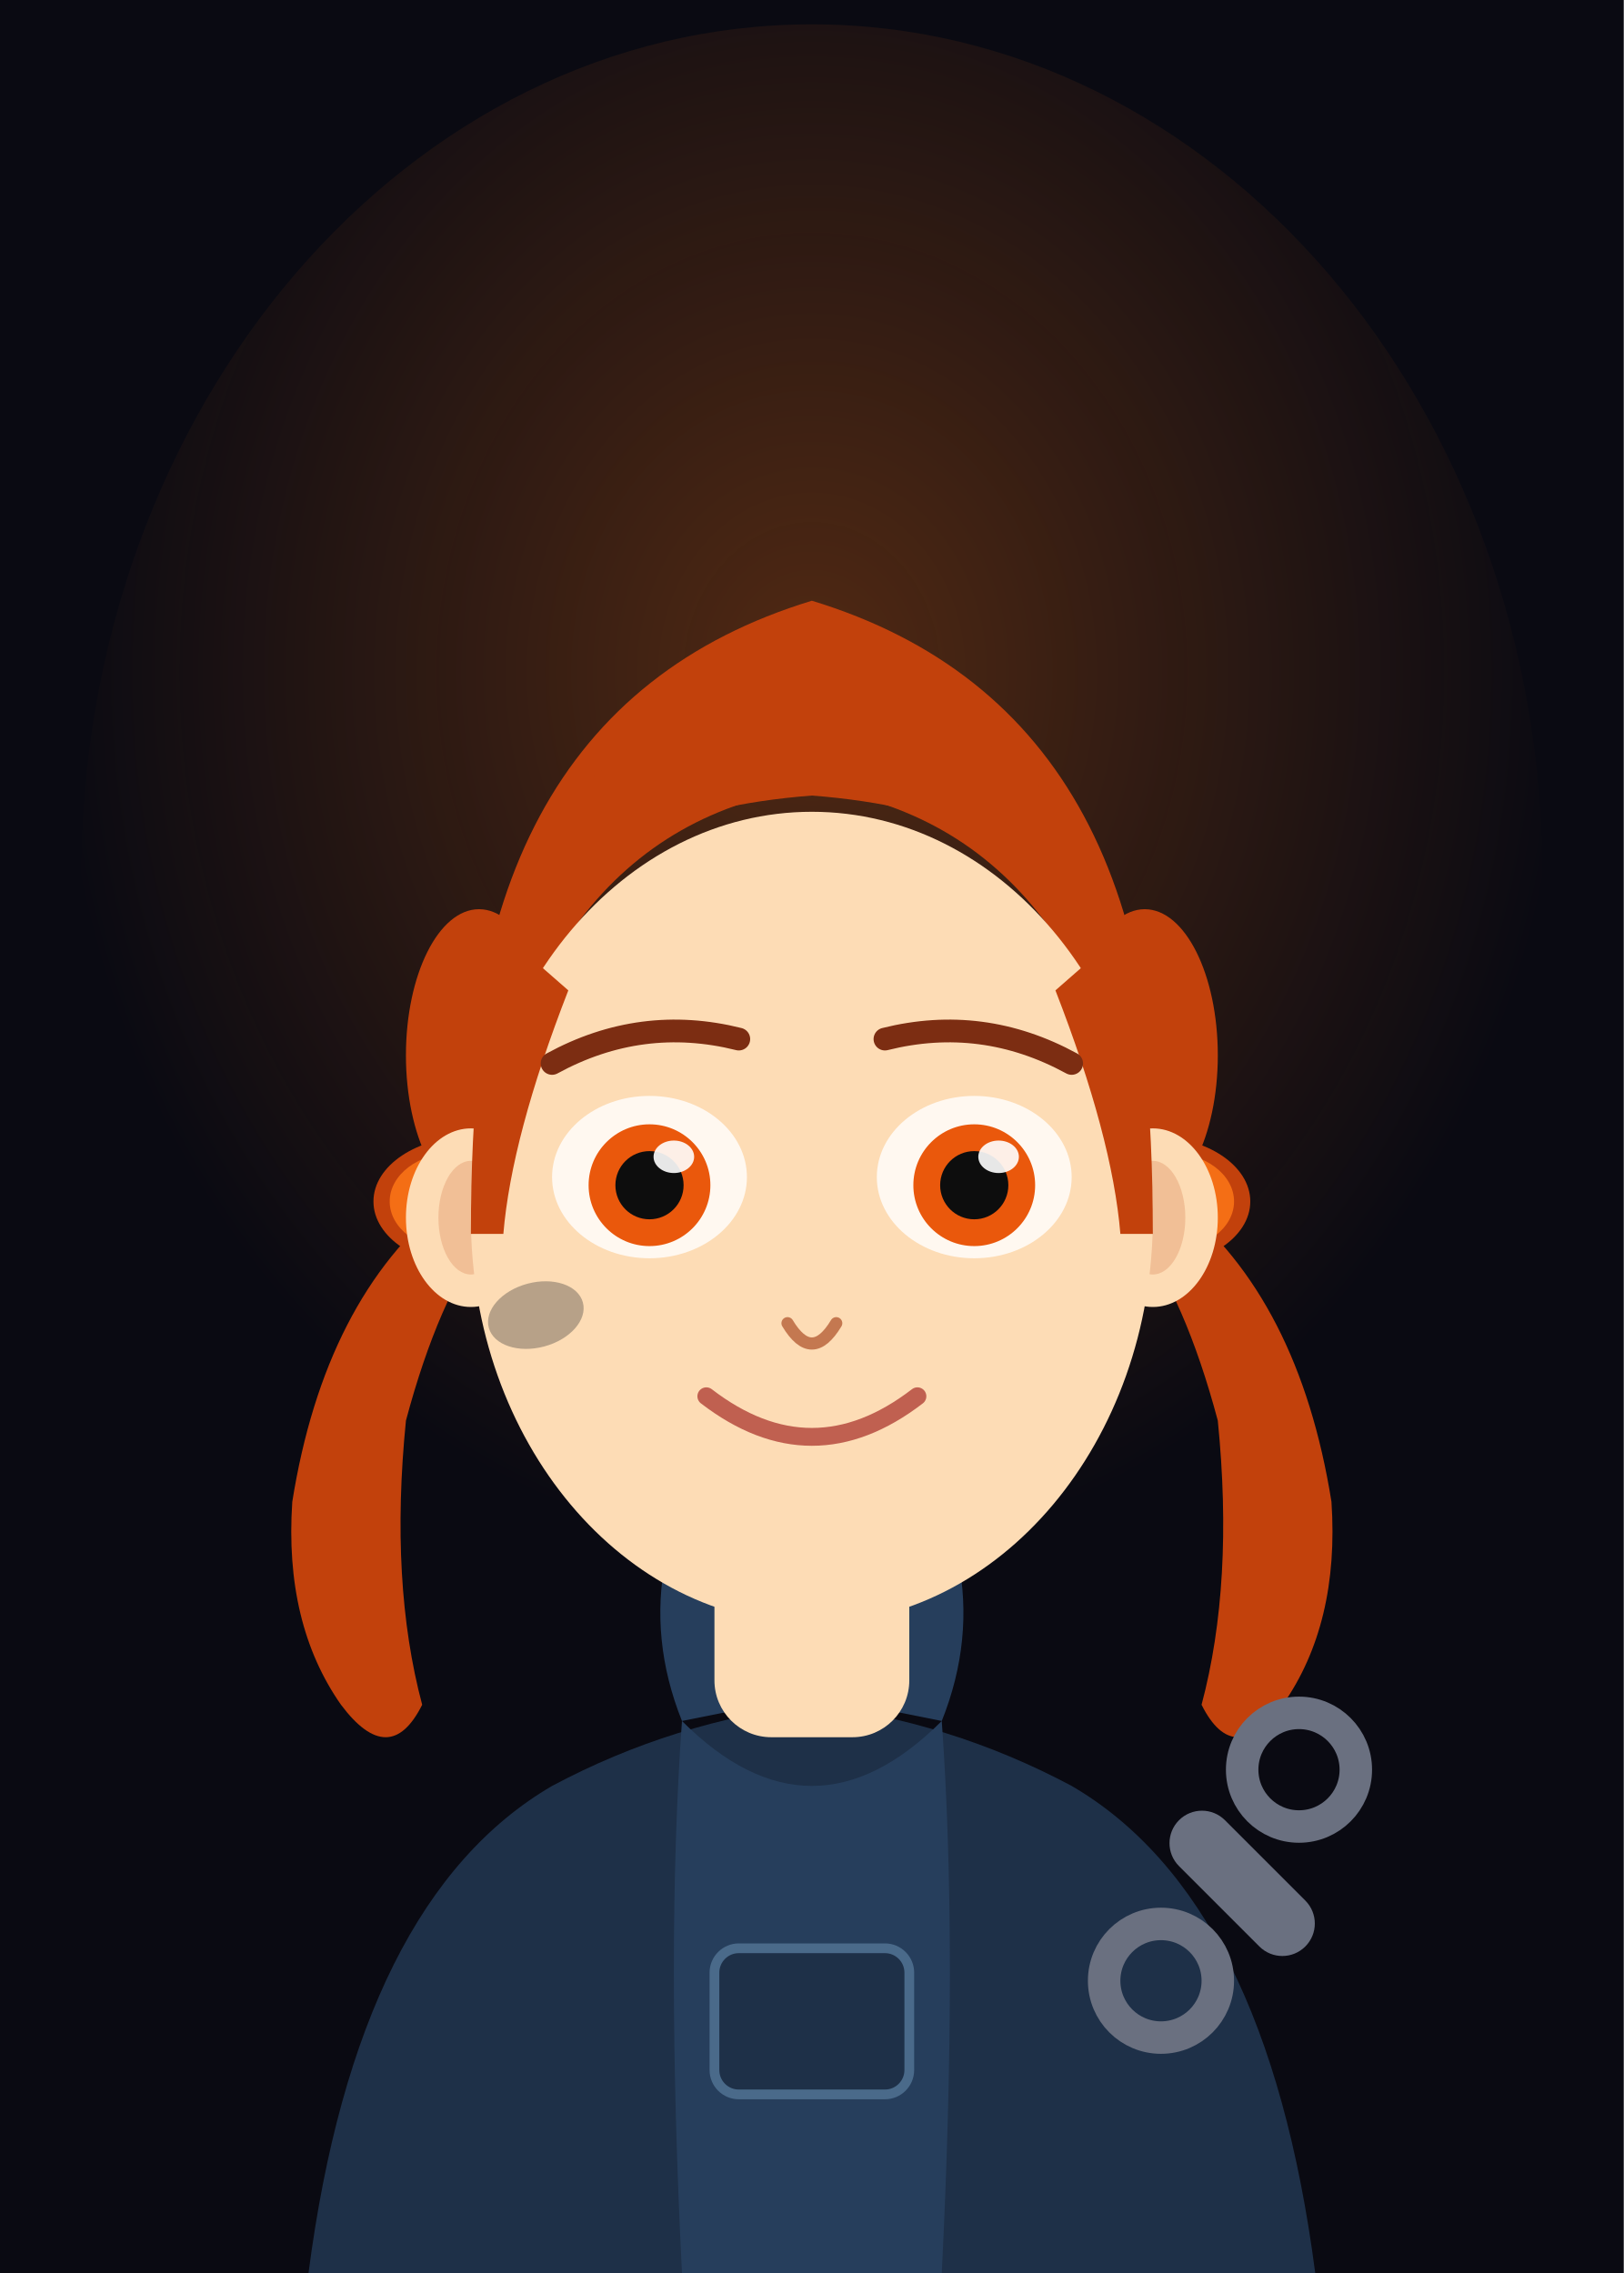
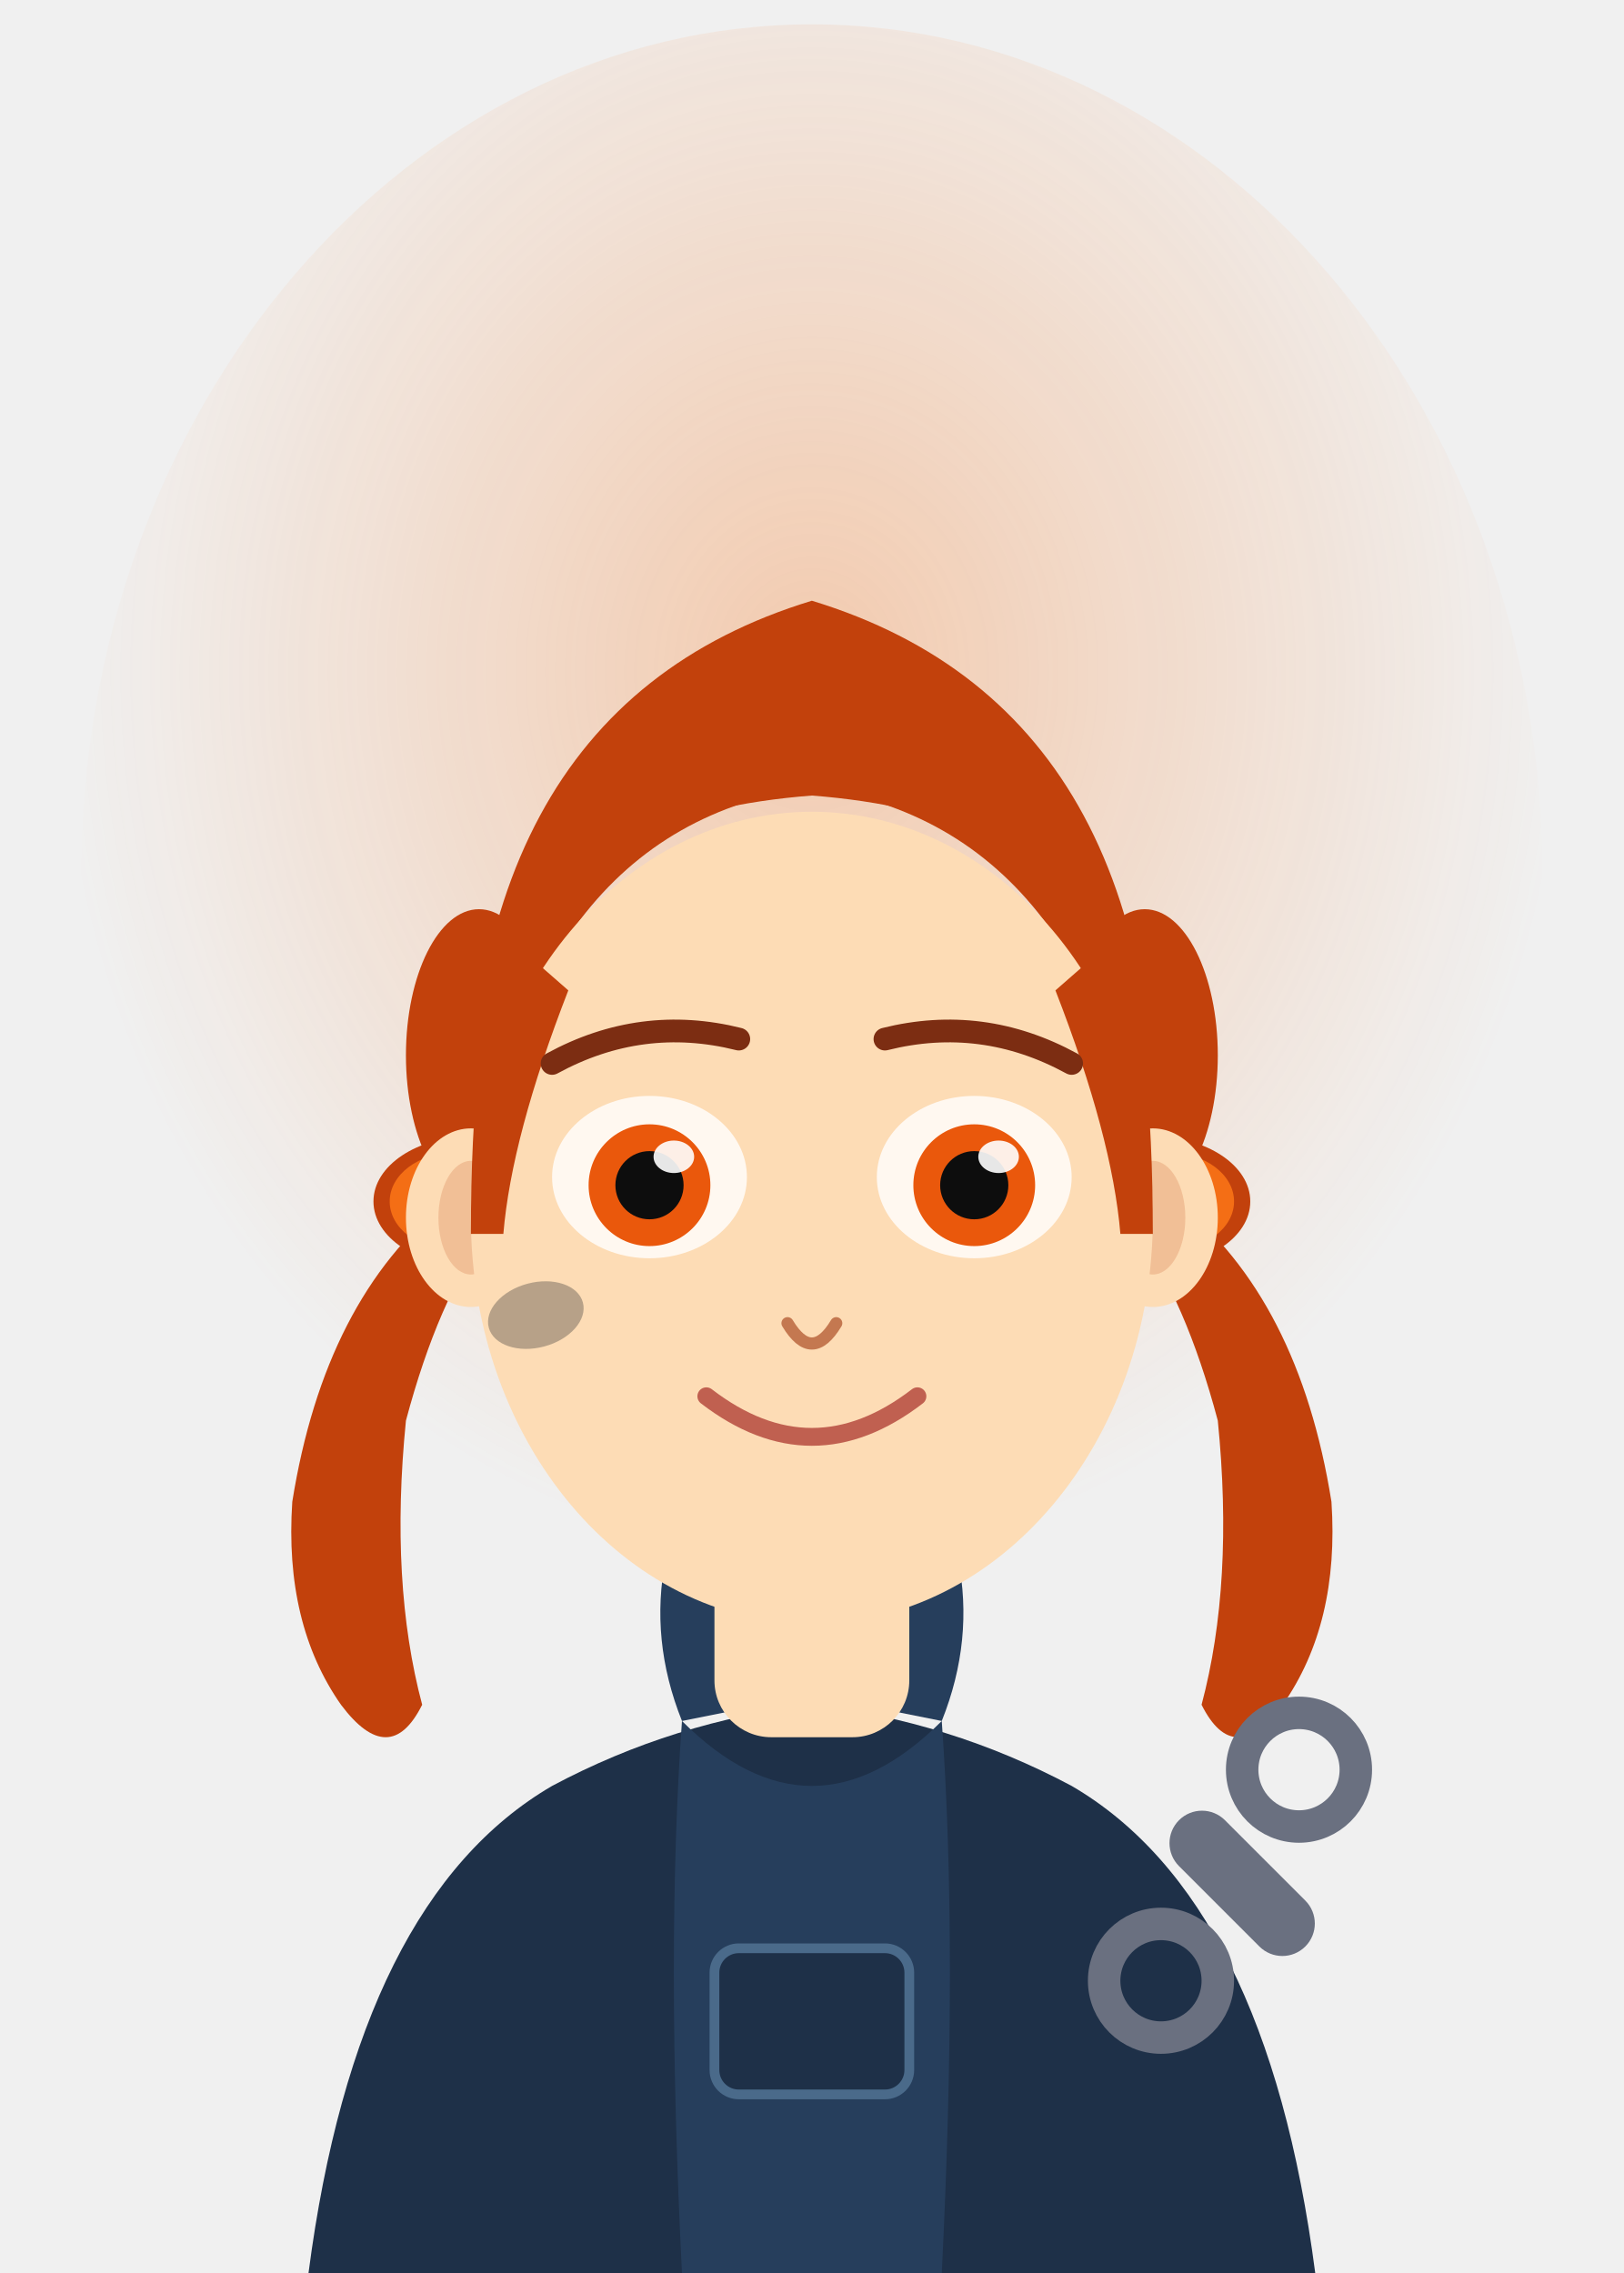
<svg xmlns="http://www.w3.org/2000/svg" viewBox="0 0 200 280">
  <defs>
    <radialGradient id="g" cx="50%" cy="38%" r="52%">
      <stop offset="0%" stop-color="#f97316" stop-opacity="0.3" />
      <stop offset="100%" stop-color="#f97316" stop-opacity="0" />
    </radialGradient>
  </defs>
-   <rect width="200" height="280" fill="#0a0a12" />
  <ellipse cx="100" cy="108" rx="90" ry="105" fill="url(#g)" />
  <path d="M38,280 Q44,234 68,220 Q83,212 100,210 Q117,212 132,220 Q156,234 162,280 Z" fill="#1e3048" />
  <path d="M84,212 Q82,240 84,280 L116,280 Q118,240 116,212 Q108,220 100,220 Q92,220 84,212 Z" fill="#263e5c" />
  <path d="M84,212 Q80,202 82,192 Q84,186 92,184 L94,210 Z" fill="#263e5c" />
  <path d="M116,212 Q120,202 118,192 Q116,186 108,184 L106,210 Z" fill="#263e5c" />
  <rect x="88" y="240" width="24" height="18" rx="3" fill="#1e3048" stroke="#4a6a8a" stroke-width="1.2" />
  <rect x="88" y="186" width="24" height="28" rx="7" fill="#FDDCB5" />
  <path d="M55,148 Q40,160 36,185 Q35,200 42,210 Q48,218 52,210 Q48,195 50,175 Q54,160 60,152 Z" fill="#c2410c" />
  <ellipse cx="58" cy="148" rx="12" ry="8" fill="#c2410c" />
  <path d="M145,148 Q160,160 164,185 Q165,200 158,210 Q152,218 148,210 Q152,195 150,175 Q146,160 140,152 Z" fill="#c2410c" />
  <ellipse cx="142" cy="148" rx="12" ry="8" fill="#c2410c" />
  <ellipse cx="56" cy="148" rx="8" ry="6" fill="#f97316" opacity="0.9" />
  <ellipse cx="144" cy="148" rx="8" ry="6" fill="#f97316" opacity="0.9" />
  <path d="M58,152 Q54,88 100,74 Q146,88 142,152 Q136,102 100,97 Q64,102 58,152 Z" fill="#c2410c" />
  <ellipse cx="59" cy="130" rx="9" ry="18" fill="#c2410c" />
  <ellipse cx="141" cy="130" rx="9" ry="18" fill="#c2410c" />
  <ellipse cx="58" cy="150" rx="8" ry="11" fill="#FDDCB5" />
  <ellipse cx="142" cy="150" rx="8" ry="11" fill="#FDDCB5" />
  <ellipse cx="58" cy="150" rx="4" ry="7" fill="#e8a87c" opacity="0.55" />
  <ellipse cx="142" cy="150" rx="4" ry="7" fill="#e8a87c" opacity="0.55" />
  <ellipse cx="100" cy="150" rx="42" ry="50" fill="#FDDCB5" />
  <path d="M62,115 Q68,90 100,83 Q132,90 138,115 Q126,100 100,98 Q74,100 62,115 Z" fill="#c2410c" />
  <path d="M58,152 Q58,128 62,115 L70,122 Q63,140 62,152 Z" fill="#c2410c" />
  <path d="M142,152 Q142,128 138,115 L130,122 Q137,140 138,152 Z" fill="#c2410c" />
  <ellipse cx="66" cy="162" rx="6" ry="4" fill="#333" opacity="0.35" transform="rotate(-15 66 162)" />
  <ellipse cx="80" cy="145" rx="12" ry="10" fill="#fff8f0" />
  <ellipse cx="80" cy="146" rx="7.5" ry="7.5" fill="#ea580c" />
  <ellipse cx="80" cy="146" rx="4.2" ry="4.2" fill="#0d0d0d" />
  <ellipse cx="83" cy="142.5" rx="2.5" ry="2" fill="white" opacity="0.9" />
  <ellipse cx="120" cy="145" rx="12" ry="10" fill="#fff8f0" />
  <ellipse cx="120" cy="146" rx="7.5" ry="7.5" fill="#ea580c" />
  <ellipse cx="120" cy="146" rx="4.2" ry="4.2" fill="#0d0d0d" />
  <ellipse cx="123" cy="142.5" rx="2.5" ry="2" fill="white" opacity="0.9" />
  <path d="M68,131 Q79,125 91,128" stroke="#7c2d12" stroke-width="2.8" fill="none" stroke-linecap="round" />
  <path d="M109,128 Q121,125 132,131" stroke="#7c2d12" stroke-width="2.8" fill="none" stroke-linecap="round" />
  <path d="M97,163 Q100,168 103,163" stroke="#c47850" stroke-width="1.5" fill="none" stroke-linecap="round" />
  <path d="M87,172 Q100,182 113,172" stroke="#c06050" stroke-width="2.2" fill="none" stroke-linecap="round" />
  <rect x="142" y="228" width="22" height="8" rx="4" fill="#6a7080" transform="rotate(45 153 232)" />
  <circle cx="143" cy="244" r="7" fill="none" stroke="#6a7080" stroke-width="4" />
  <circle cx="160" cy="218" r="7" fill="none" stroke="#6a7080" stroke-width="4" />
</svg>
